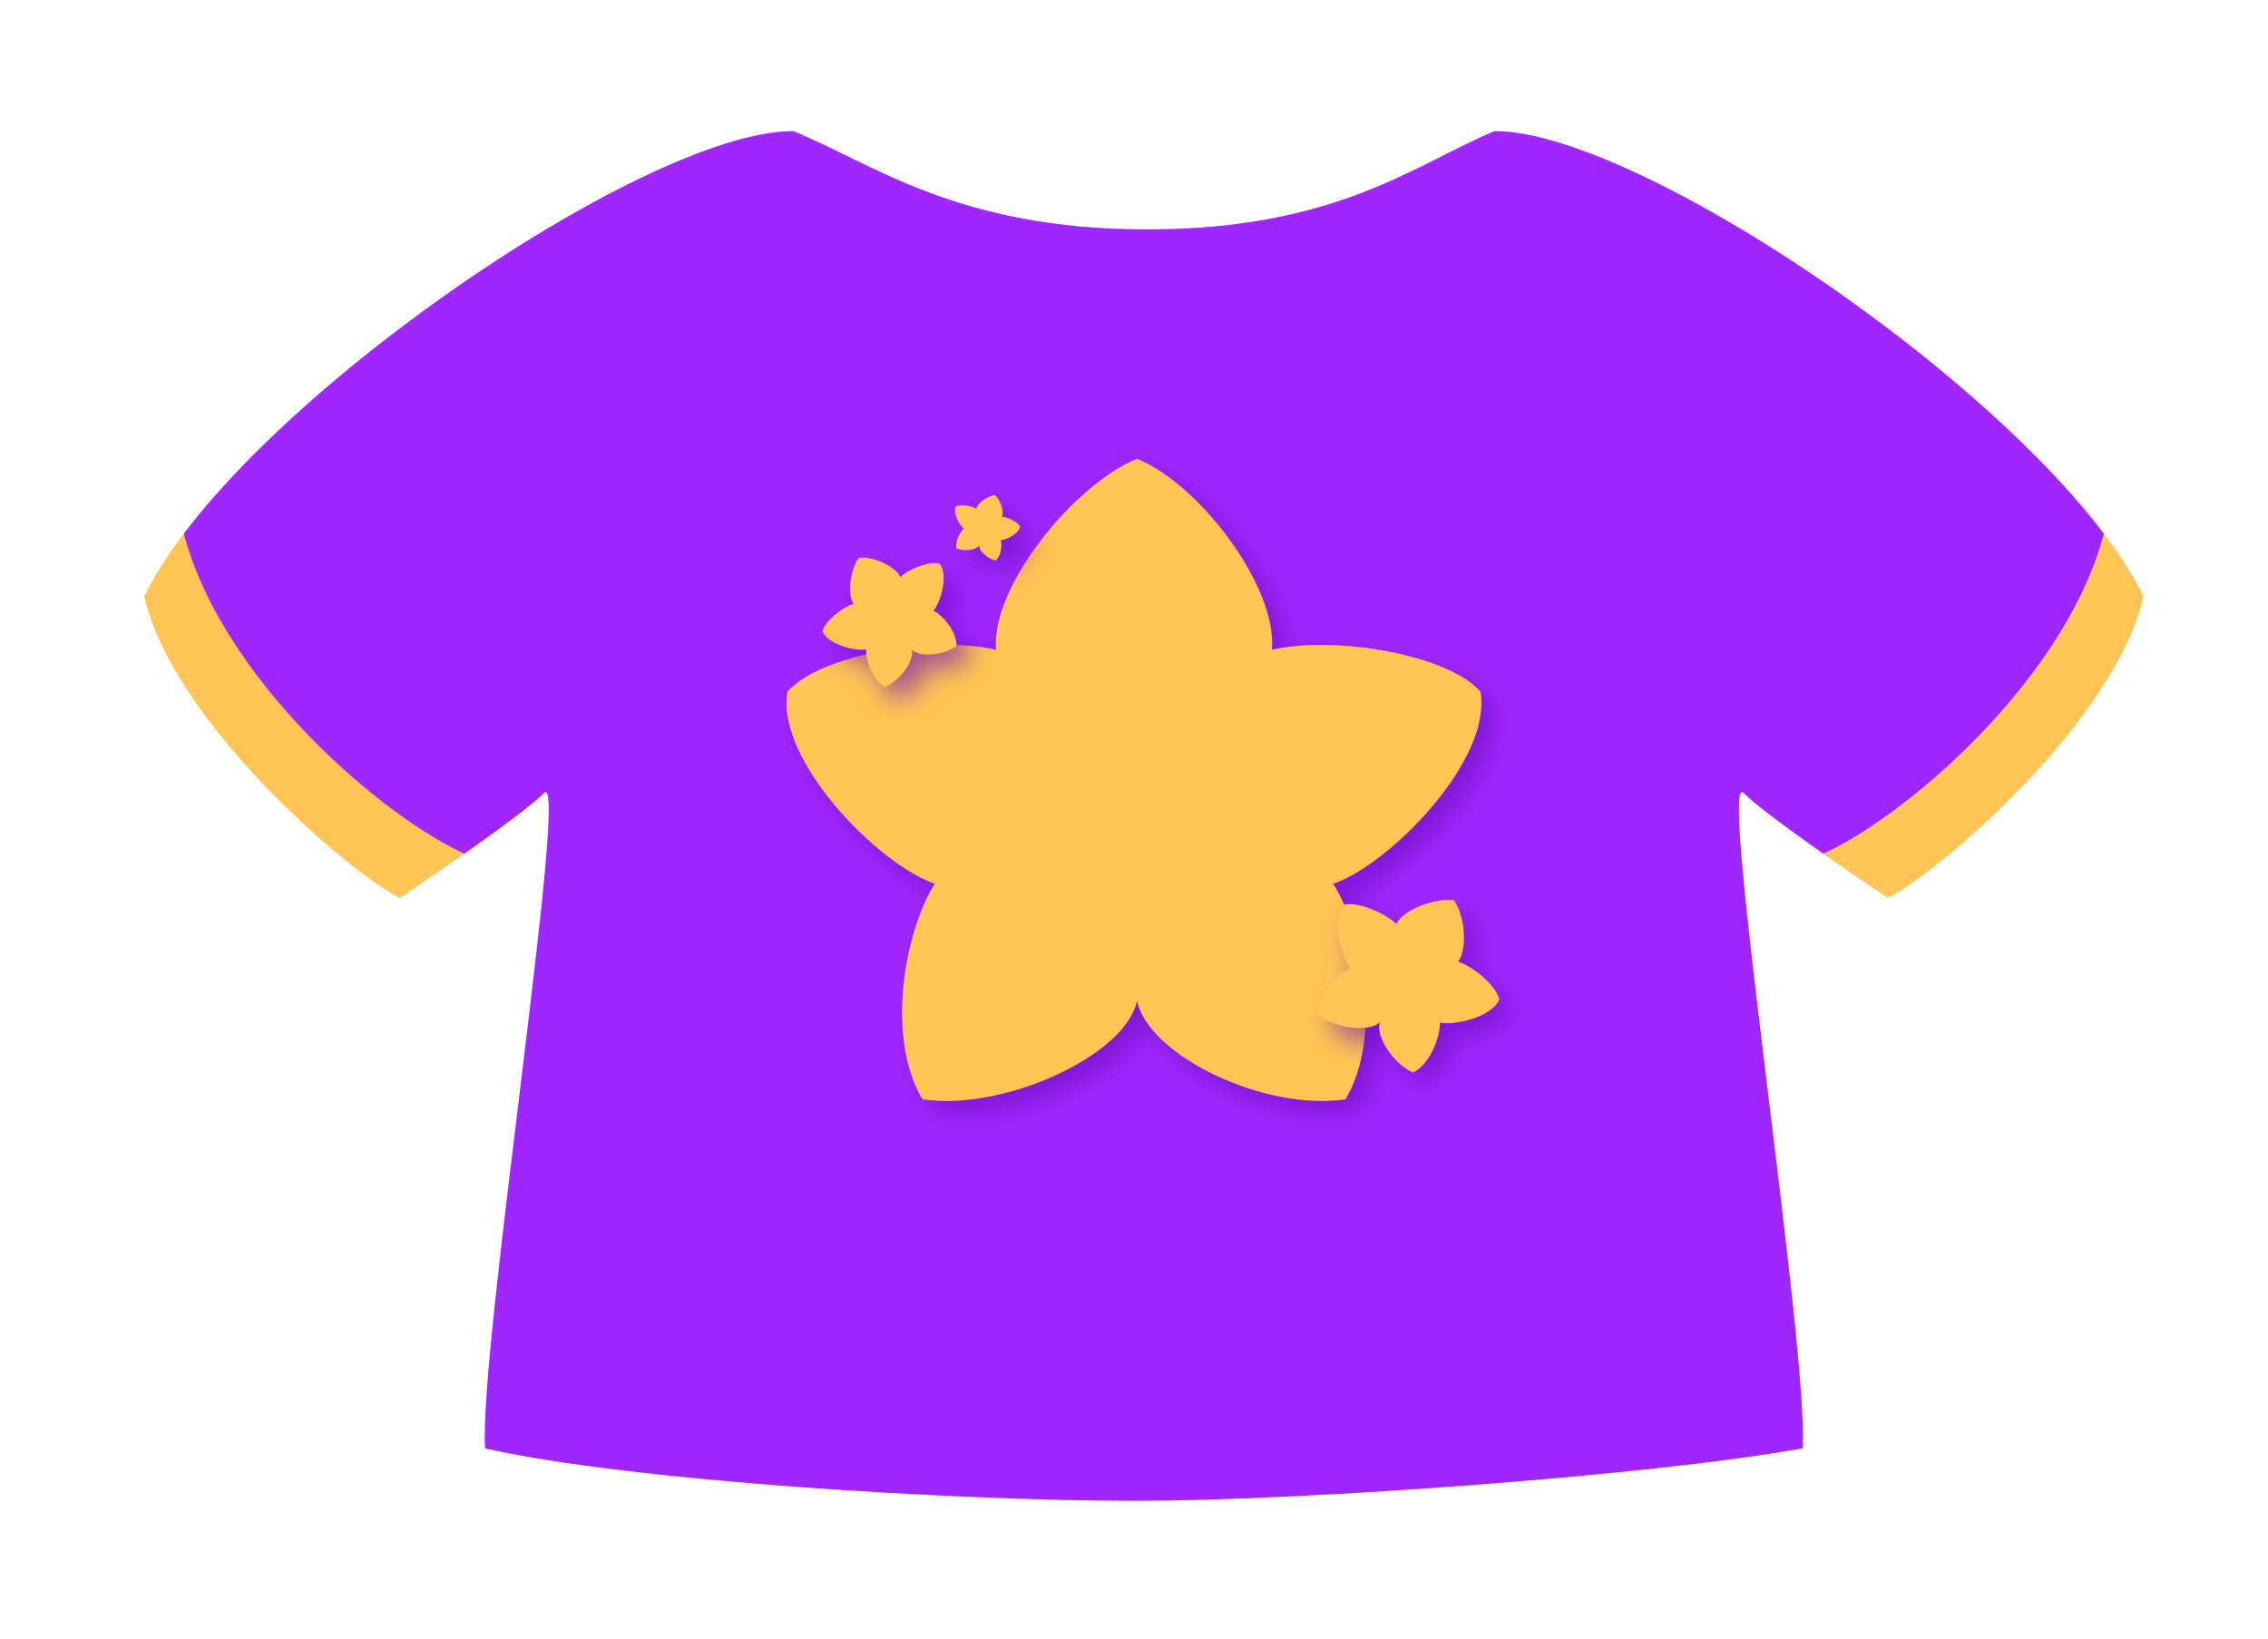
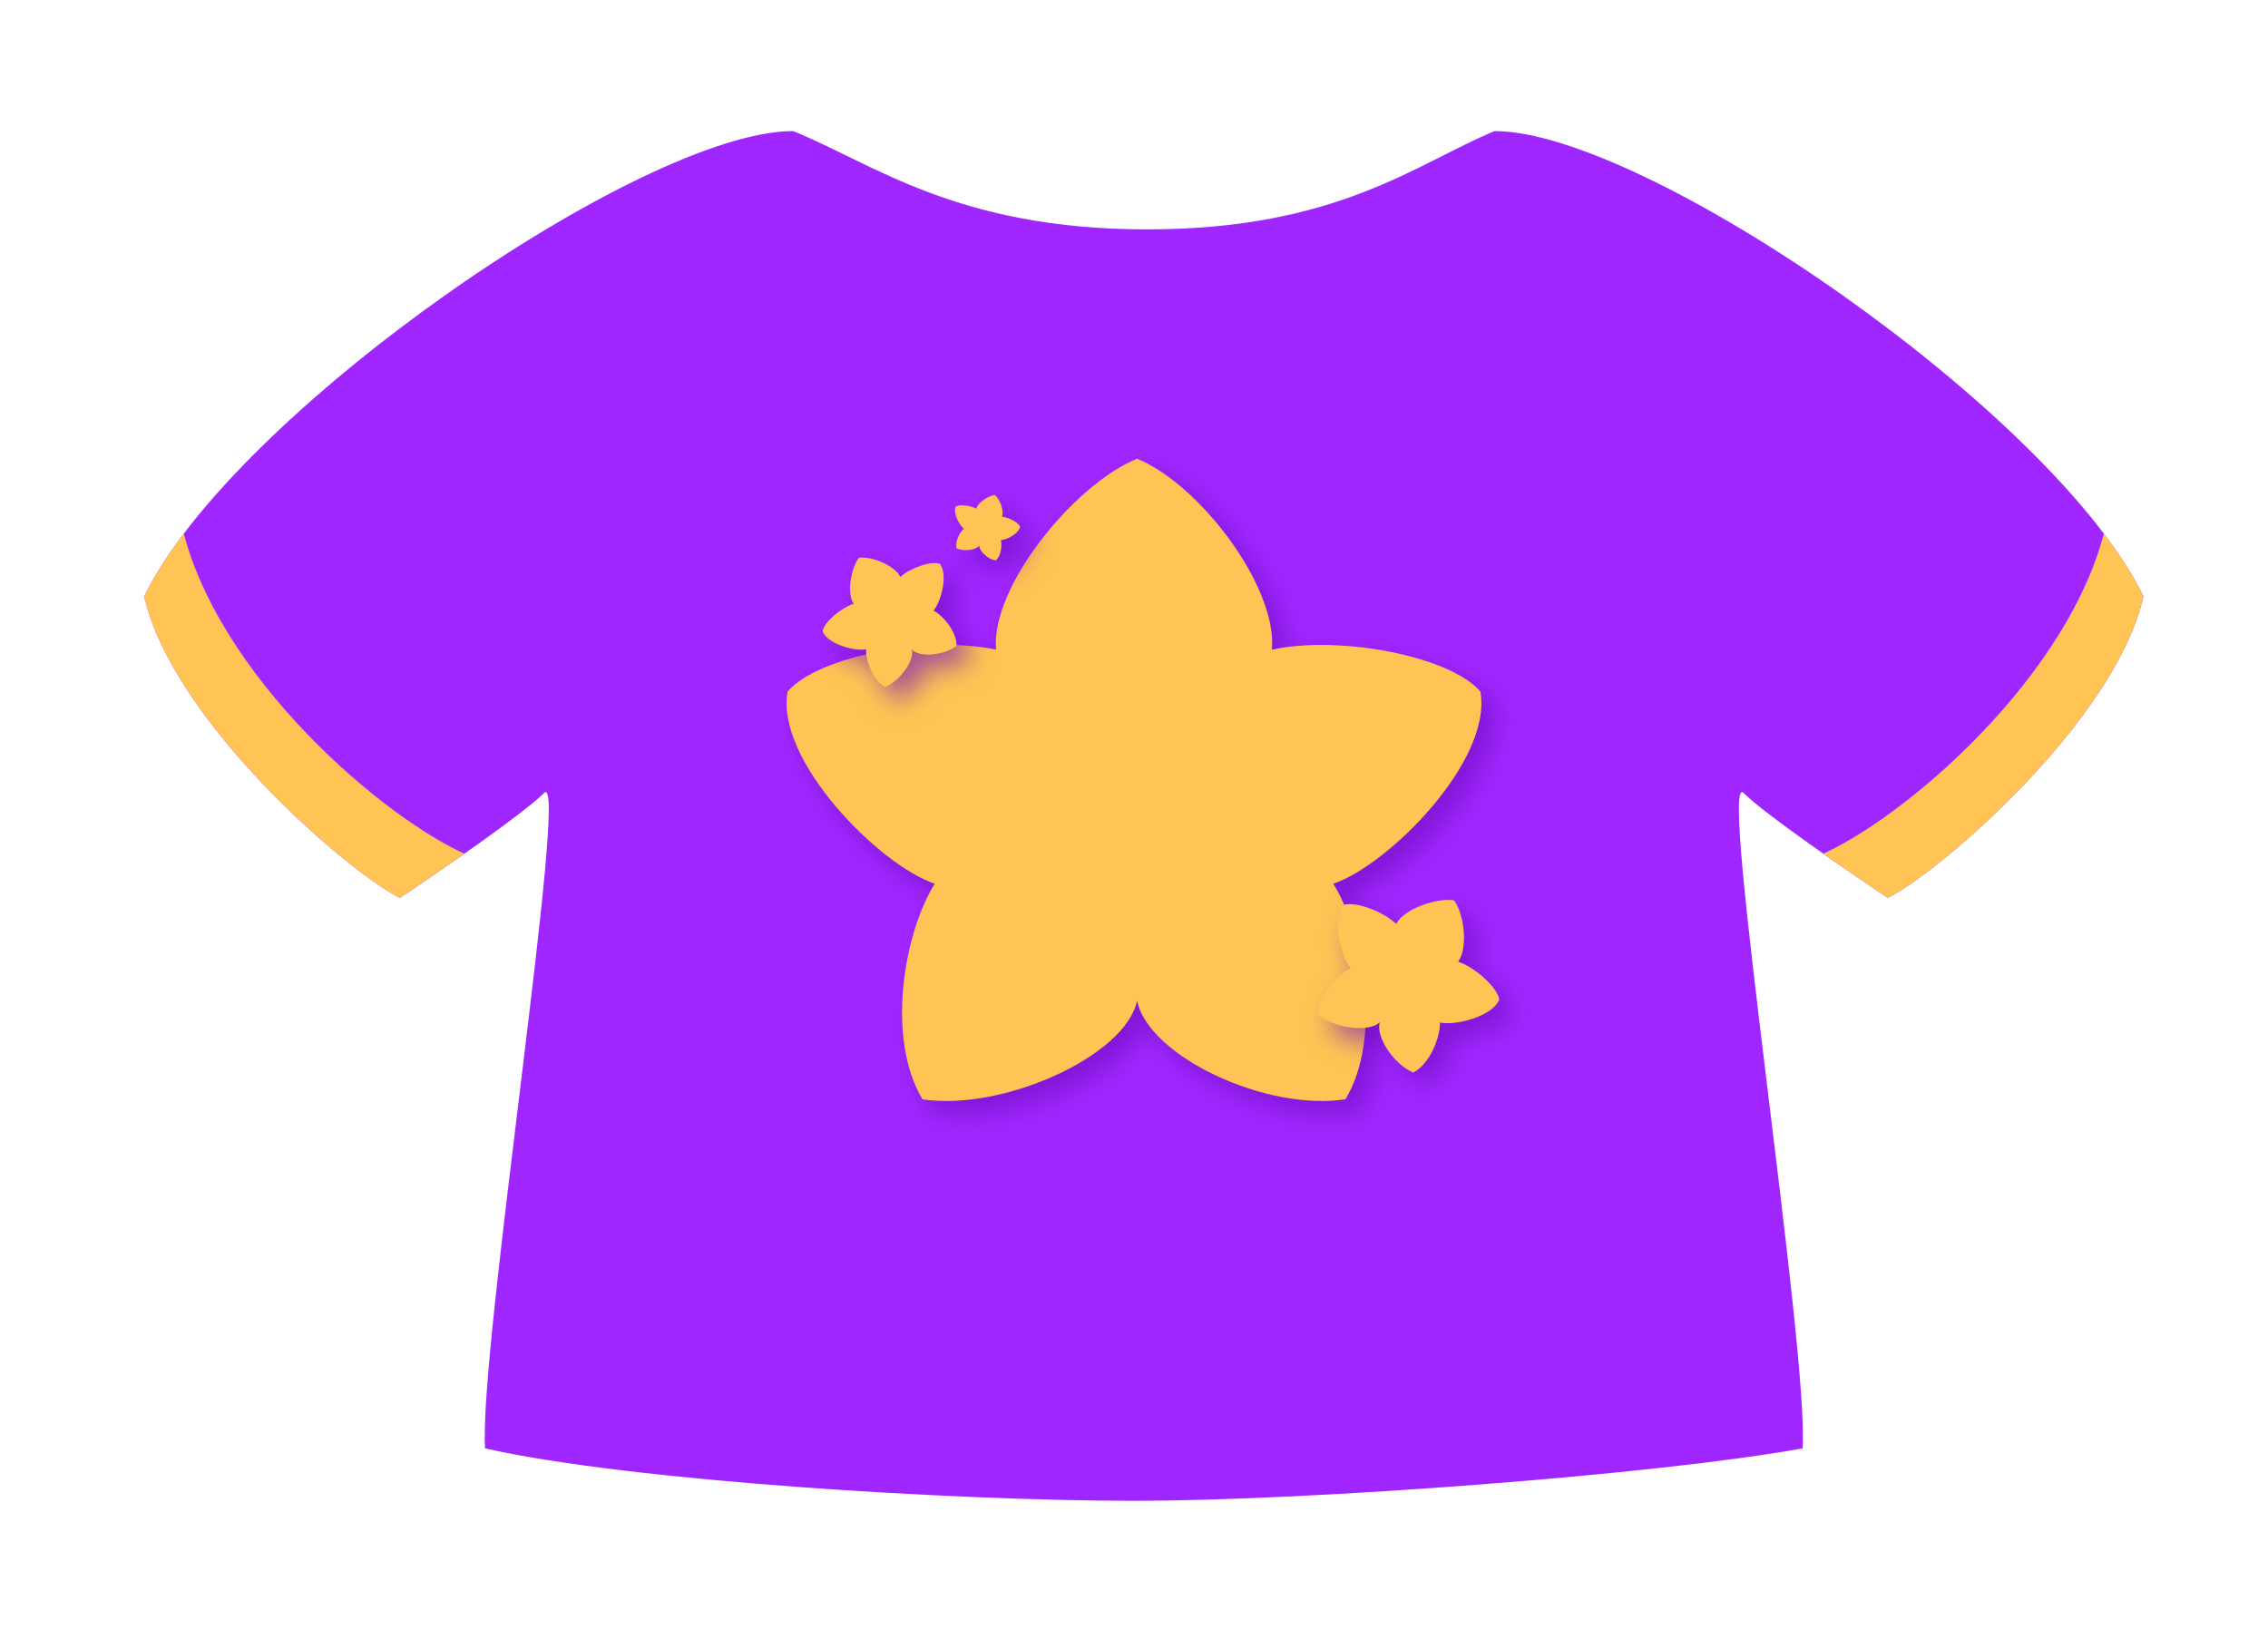
<svg xmlns="http://www.w3.org/2000/svg" width="173" height="125" viewBox="0 0 173 125" fill="none">
-   <mask id="mask0" style="mask-type:alpha" maskUnits="userSpaceOnUse" x="31" y="10" width="153" height="105">
-     <path d="M31 45.5C37.8 31.5 69 10 80.5 10C86.667 12.5 93 17.5 107.5 17.5C122 17.5 128 12.5 134 10C145.5 10 176.7 31.5 183.5 45.5C181.333 55 168 66.5 164 68.5C161 66.5 154.6 62.1 153 60.5C151 58.5 158 103 157.5 110.5C146.5 112.5 120.1 114.5 106.5 114.5C92.9 114.5 68 113 57 110.5C56.5 103 63.5 58.5 61.5 60.5C59.9 62.1 53.5 66.5 50.5 68.5C46.5 66.5 33.167 55 31 45.5Z" fill="black" />
-   </mask>
-   <g mask="url(#mask0)" transform="translate(-20)">
+   <g clip-path="url(#clip0)" transform="translate(-20)">
    <rect x="20" width="173" height="125" fill="#A026FF" />
    <g filter="url(#filter0_d)">
      <path d="M95.977 49.566C95.564 44.691 102.057 36.88 106.734 35C111.411 36.88 117.435 44.691 117.023 49.566C122.112 48.45 130.586 50.036 132.924 52.767C133.86 58.024 125.909 66.012 121.7 67.422C124.038 71.181 125.441 79.169 122.635 83.868C116.555 84.807 107.614 80.579 106.734 76.35C105.854 80.579 96.445 84.807 90.365 83.868C87.559 79.169 88.962 71.181 91.3 67.422C87.091 66.012 79.141 58.024 80.076 52.767C82.414 50.036 90.888 48.45 95.977 49.566Z" fill="#FFC453" />
    </g>
    <g filter="url(#filter1_d)">
      <path d="M85.119 46.066C84.575 45.282 84.912 43.329 85.52 42.556C86.494 42.419 88.273 43.153 88.677 44.018C89.429 43.334 91.016 42.777 91.677 43.011C92.347 43.809 91.78 45.934 91.206 46.581C91.967 46.989 92.982 48.203 92.965 49.271C92.028 50.022 90.105 50.177 89.544 49.547C89.807 50.348 88.628 51.979 87.508 52.412C86.577 51.89 86.037 50.403 86.066 49.54C85.217 49.711 83.096 49.135 82.742 48.155C82.872 47.465 84.15 46.373 85.119 46.066Z" fill="#FFC453" />
    </g>
    <g filter="url(#filter2_d)">
      <path d="M126.506 70.492C127.079 69.341 129.603 68.474 130.91 68.691C131.703 69.752 131.988 72.328 131.23 73.366C132.524 73.81 134.21 75.323 134.361 76.256C133.853 77.563 130.978 78.27 129.841 78.012C129.852 79.175 129.076 81.159 127.805 81.831C126.312 81.211 124.883 79.041 125.263 77.972C124.488 78.801 121.798 78.465 120.562 77.424C120.574 75.986 121.98 74.385 123.018 73.86C122.266 72.969 121.572 70.091 122.5 69.038C123.398 68.745 125.516 69.546 126.506 70.492Z" fill="#FFC453" />
    </g>
    <g filter="url(#filter3_d)">
      <path d="M94.475 38.812C94.577 38.348 95.404 37.81 95.892 37.771C96.272 38.08 96.606 38.978 96.427 39.419C96.931 39.462 97.671 39.853 97.809 40.174C97.745 40.688 96.777 41.2 96.346 41.209C96.454 41.626 96.354 42.407 95.958 42.762C95.367 42.674 94.66 42.024 94.7 41.606C94.497 41.973 93.502 42.094 92.965 41.831C92.84 41.315 93.201 40.614 93.526 40.333C93.176 40.081 92.669 39.111 92.908 38.65C93.203 38.464 94.035 38.562 94.475 38.812Z" fill="#FFC453" />
    </g>
    <path d="M31 41C34 53.5 47.5 65 54.5 68" stroke="#FFC453" stroke-width="6" />
    <path d="M183.5 41C180.5 53.5 167 65 160 68" stroke="#FFC453" stroke-width="6" />
  </g>
  <defs>
+     <clipPath id="clip0" x="31" y="10" width="153" height="105">
+       <path d="M31 45.5C37.8 31.5 69 10 80.5 10C86.667 12.5 93 17.5 107.5 17.5C122 17.5 128 12.5 134 10C145.5 10 176.7 31.5 183.5 45.5C181.333 55 168 66.5 164 68.5C161 66.5 154.6 62.1 153 60.5C151 58.5 158 103 157.5 110.5C146.5 112.5 120.1 114.5 106.5 114.5C92.9 114.5 68 113 57 110.5C56.5 103 63.5 58.5 61.5 60.5C59.9 62.1 53.5 66.5 50.5 68.5C46.5 66.5 33.167 55 31 45.5Z" />
+     </clipPath>
    <filter id="filter0_d" x="79" y="34" width="57" height="53" filterUnits="userSpaceOnUse" color-interpolation-filters="sRGB">
      <feFlood flood-opacity="0" result="BackgroundImageFix" />
      <feColorMatrix in="SourceAlpha" type="matrix" values="0 0 0 0 0 0 0 0 0 0 0 0 0 0 0 0 0 0 127 0" result="hardAlpha" />
      <feOffset dx="1" dy="1" />
      <feGaussianBlur stdDeviation="1" />
      <feColorMatrix type="matrix" values="0 0 0 0 0.43 0 0 0 0 0.04 0 0 0 0 0.733 0 0 0 0.6 0" />
      <feBlend mode="normal" in2="BackgroundImageFix" result="effect1_dropShadow" />
      <feBlend mode="normal" in="SourceGraphic" in2="effect1_dropShadow" result="shape" />
    </filter>
    <filter id="filter1_d" x="81.742" y="41.54" width="14.223" height="13.872" filterUnits="userSpaceOnUse" color-interpolation-filters="sRGB">
      <feFlood flood-opacity="0" result="BackgroundImageFix" />
      <feColorMatrix in="SourceAlpha" type="matrix" values="0 0 0 0 0 0 0 0 0 0 0 0 0 0 0 0 0 0 127 0" result="hardAlpha" />
      <feOffset dx="1" dy="1" />
      <feGaussianBlur stdDeviation="1" />
      <feColorMatrix type="matrix" values="0 0 0 0 0.43 0 0 0 0 0.04 0 0 0 0 0.733 0 0 0 0.6 0" />
      <feBlend mode="normal" in2="BackgroundImageFix" result="effect1_dropShadow" />
      <feBlend mode="normal" in="SourceGraphic" in2="effect1_dropShadow" result="shape" />
    </filter>
    <filter id="filter2_d" x="119.562" y="67.658" width="17.799" height="17.173" filterUnits="userSpaceOnUse" color-interpolation-filters="sRGB">
      <feFlood flood-opacity="0" result="BackgroundImageFix" />
      <feColorMatrix in="SourceAlpha" type="matrix" values="0 0 0 0 0 0 0 0 0 0 0 0 0 0 0 0 0 0 127 0" result="hardAlpha" />
      <feOffset dx="1" dy="1" />
      <feGaussianBlur stdDeviation="1" />
      <feColorMatrix type="matrix" values="0 0 0 0 0.43 0 0 0 0 0.04 0 0 0 0 0.733 0 0 0 0.6 0" />
      <feBlend mode="normal" in2="BackgroundImageFix" result="effect1_dropShadow" />
      <feBlend mode="normal" in="SourceGraphic" in2="effect1_dropShadow" result="shape" />
    </filter>
    <filter id="filter3_d" x="91.846" y="36.771" width="8.963" height="8.991" filterUnits="userSpaceOnUse" color-interpolation-filters="sRGB">
      <feFlood flood-opacity="0" result="BackgroundImageFix" />
      <feColorMatrix in="SourceAlpha" type="matrix" values="0 0 0 0 0 0 0 0 0 0 0 0 0 0 0 0 0 0 127 0" result="hardAlpha" />
      <feOffset dx="1" dy="1" />
      <feGaussianBlur stdDeviation="1" />
      <feColorMatrix type="matrix" values="0 0 0 0 0.43 0 0 0 0 0.04 0 0 0 0 0.733 0 0 0 0.6 0" />
      <feBlend mode="normal" in2="BackgroundImageFix" result="effect1_dropShadow" />
      <feBlend mode="normal" in="SourceGraphic" in2="effect1_dropShadow" result="shape" />
    </filter>
  </defs>
</svg>
